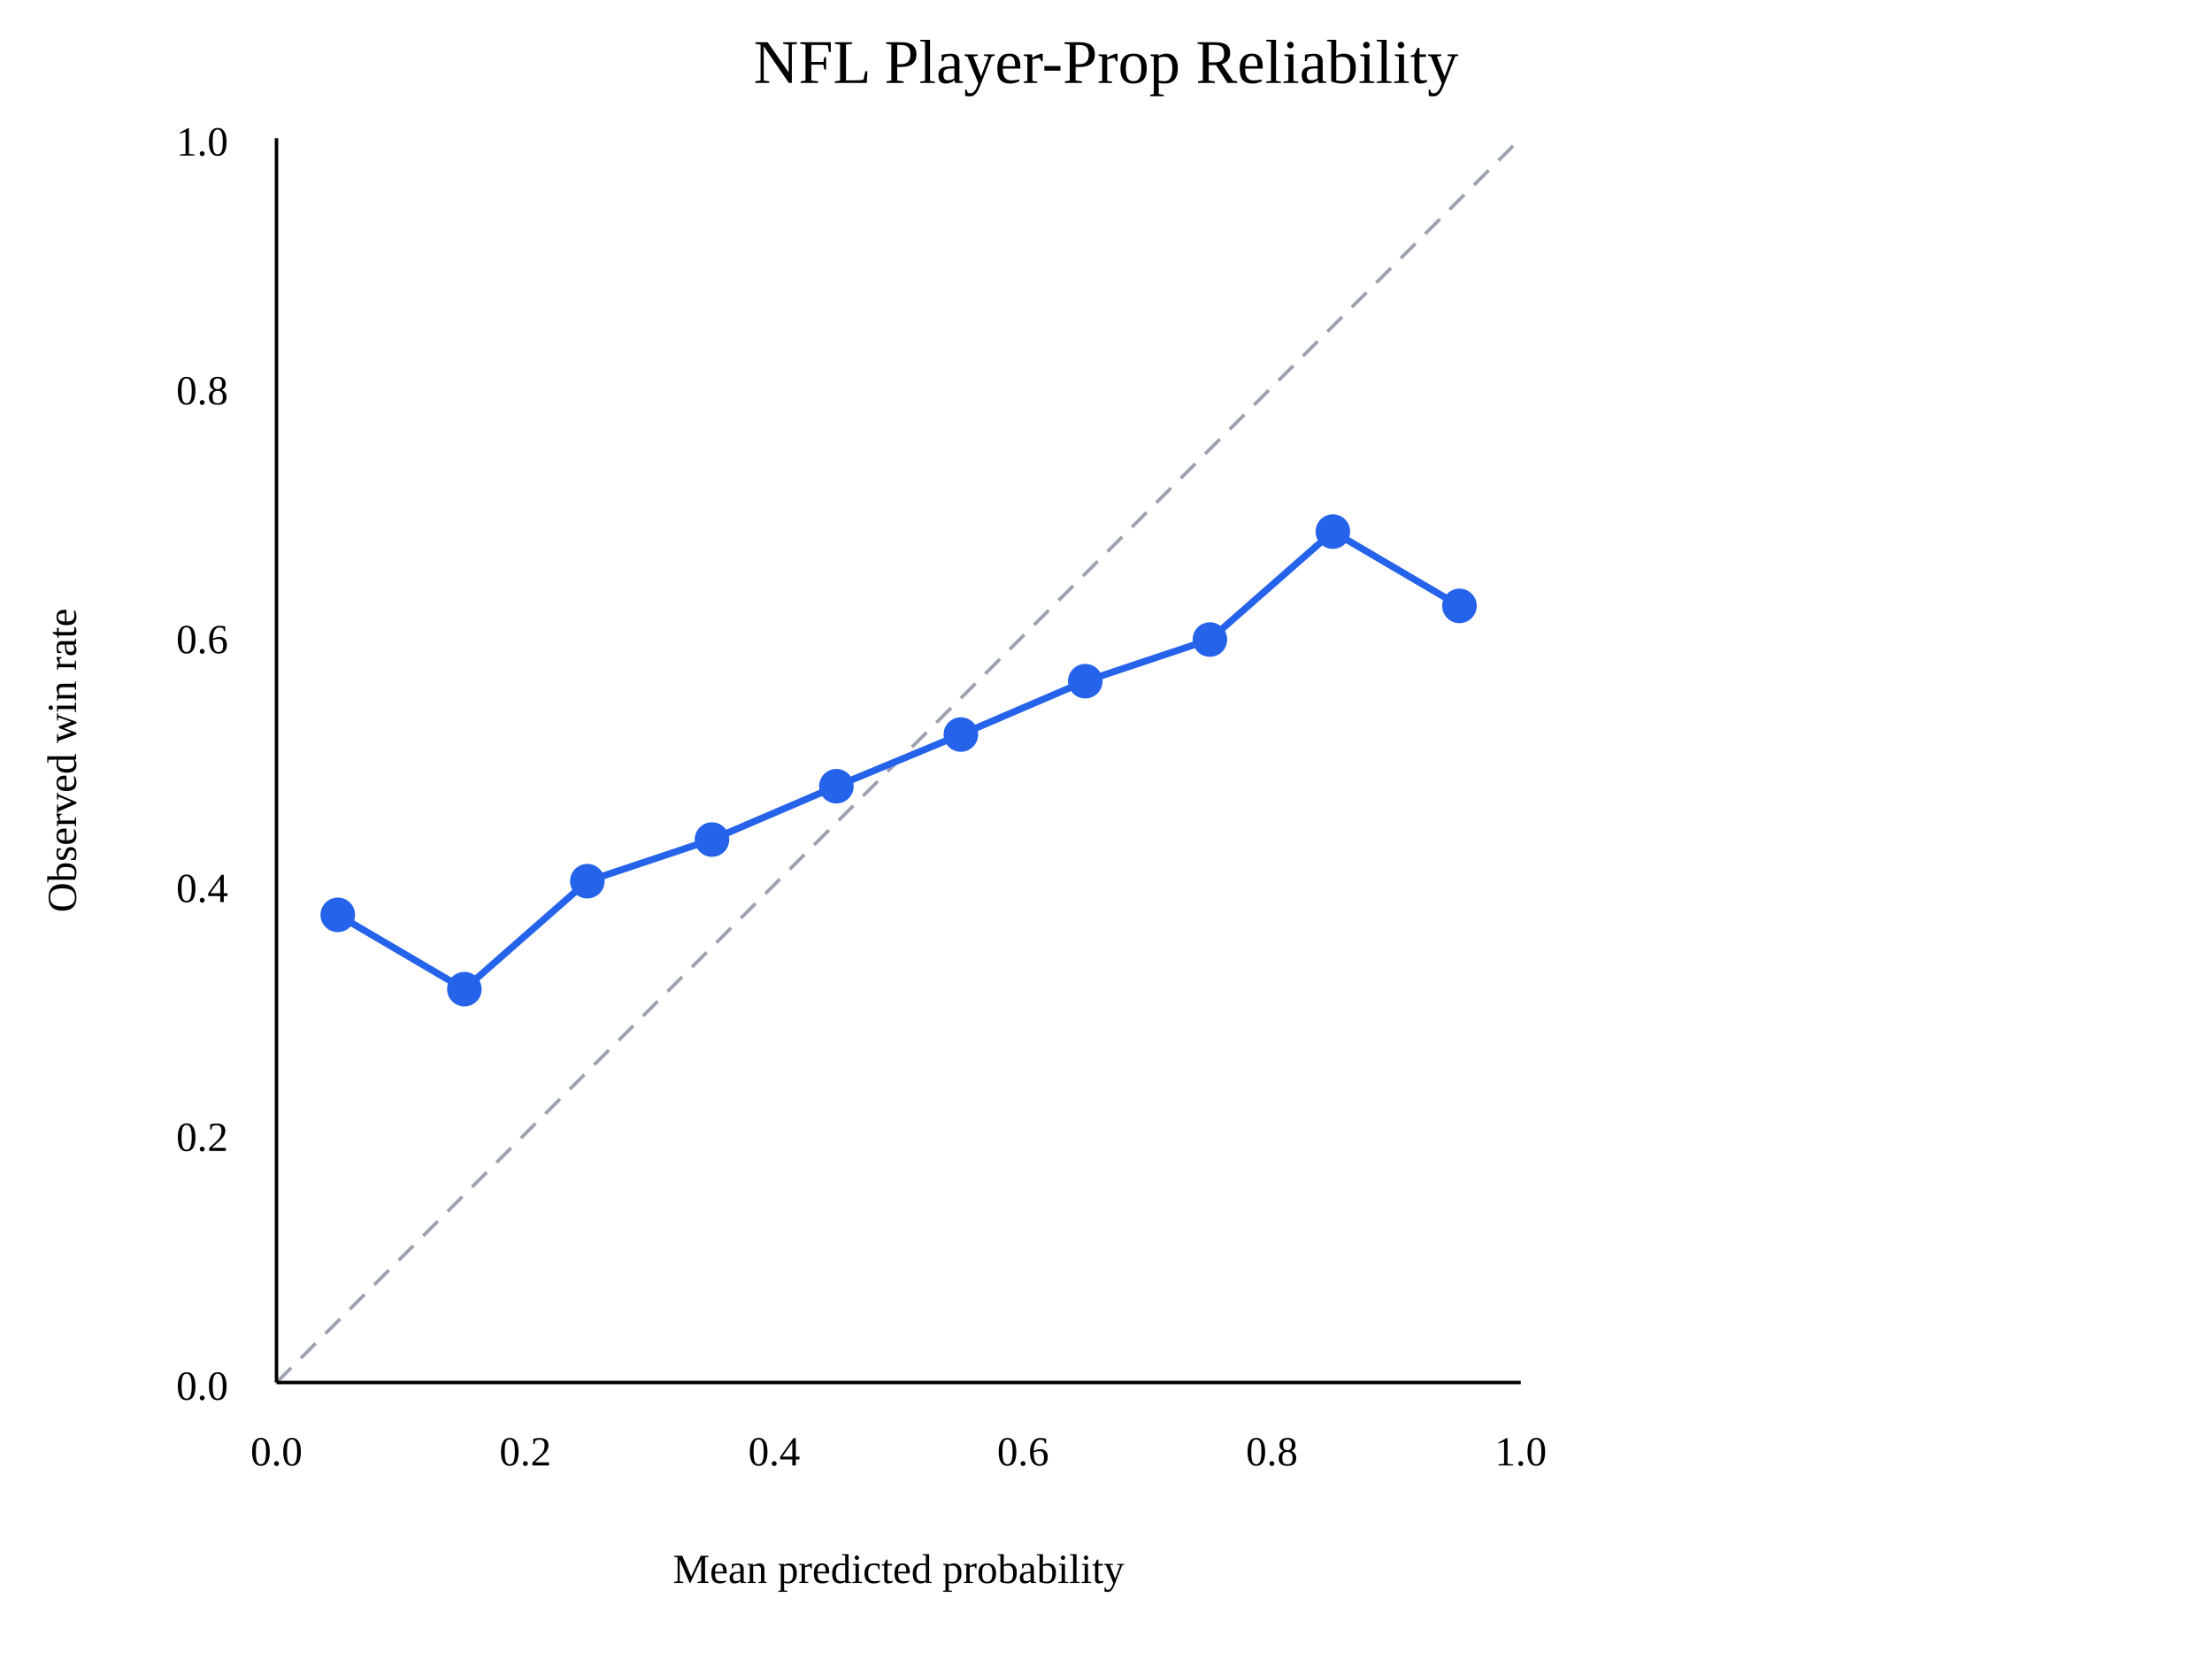
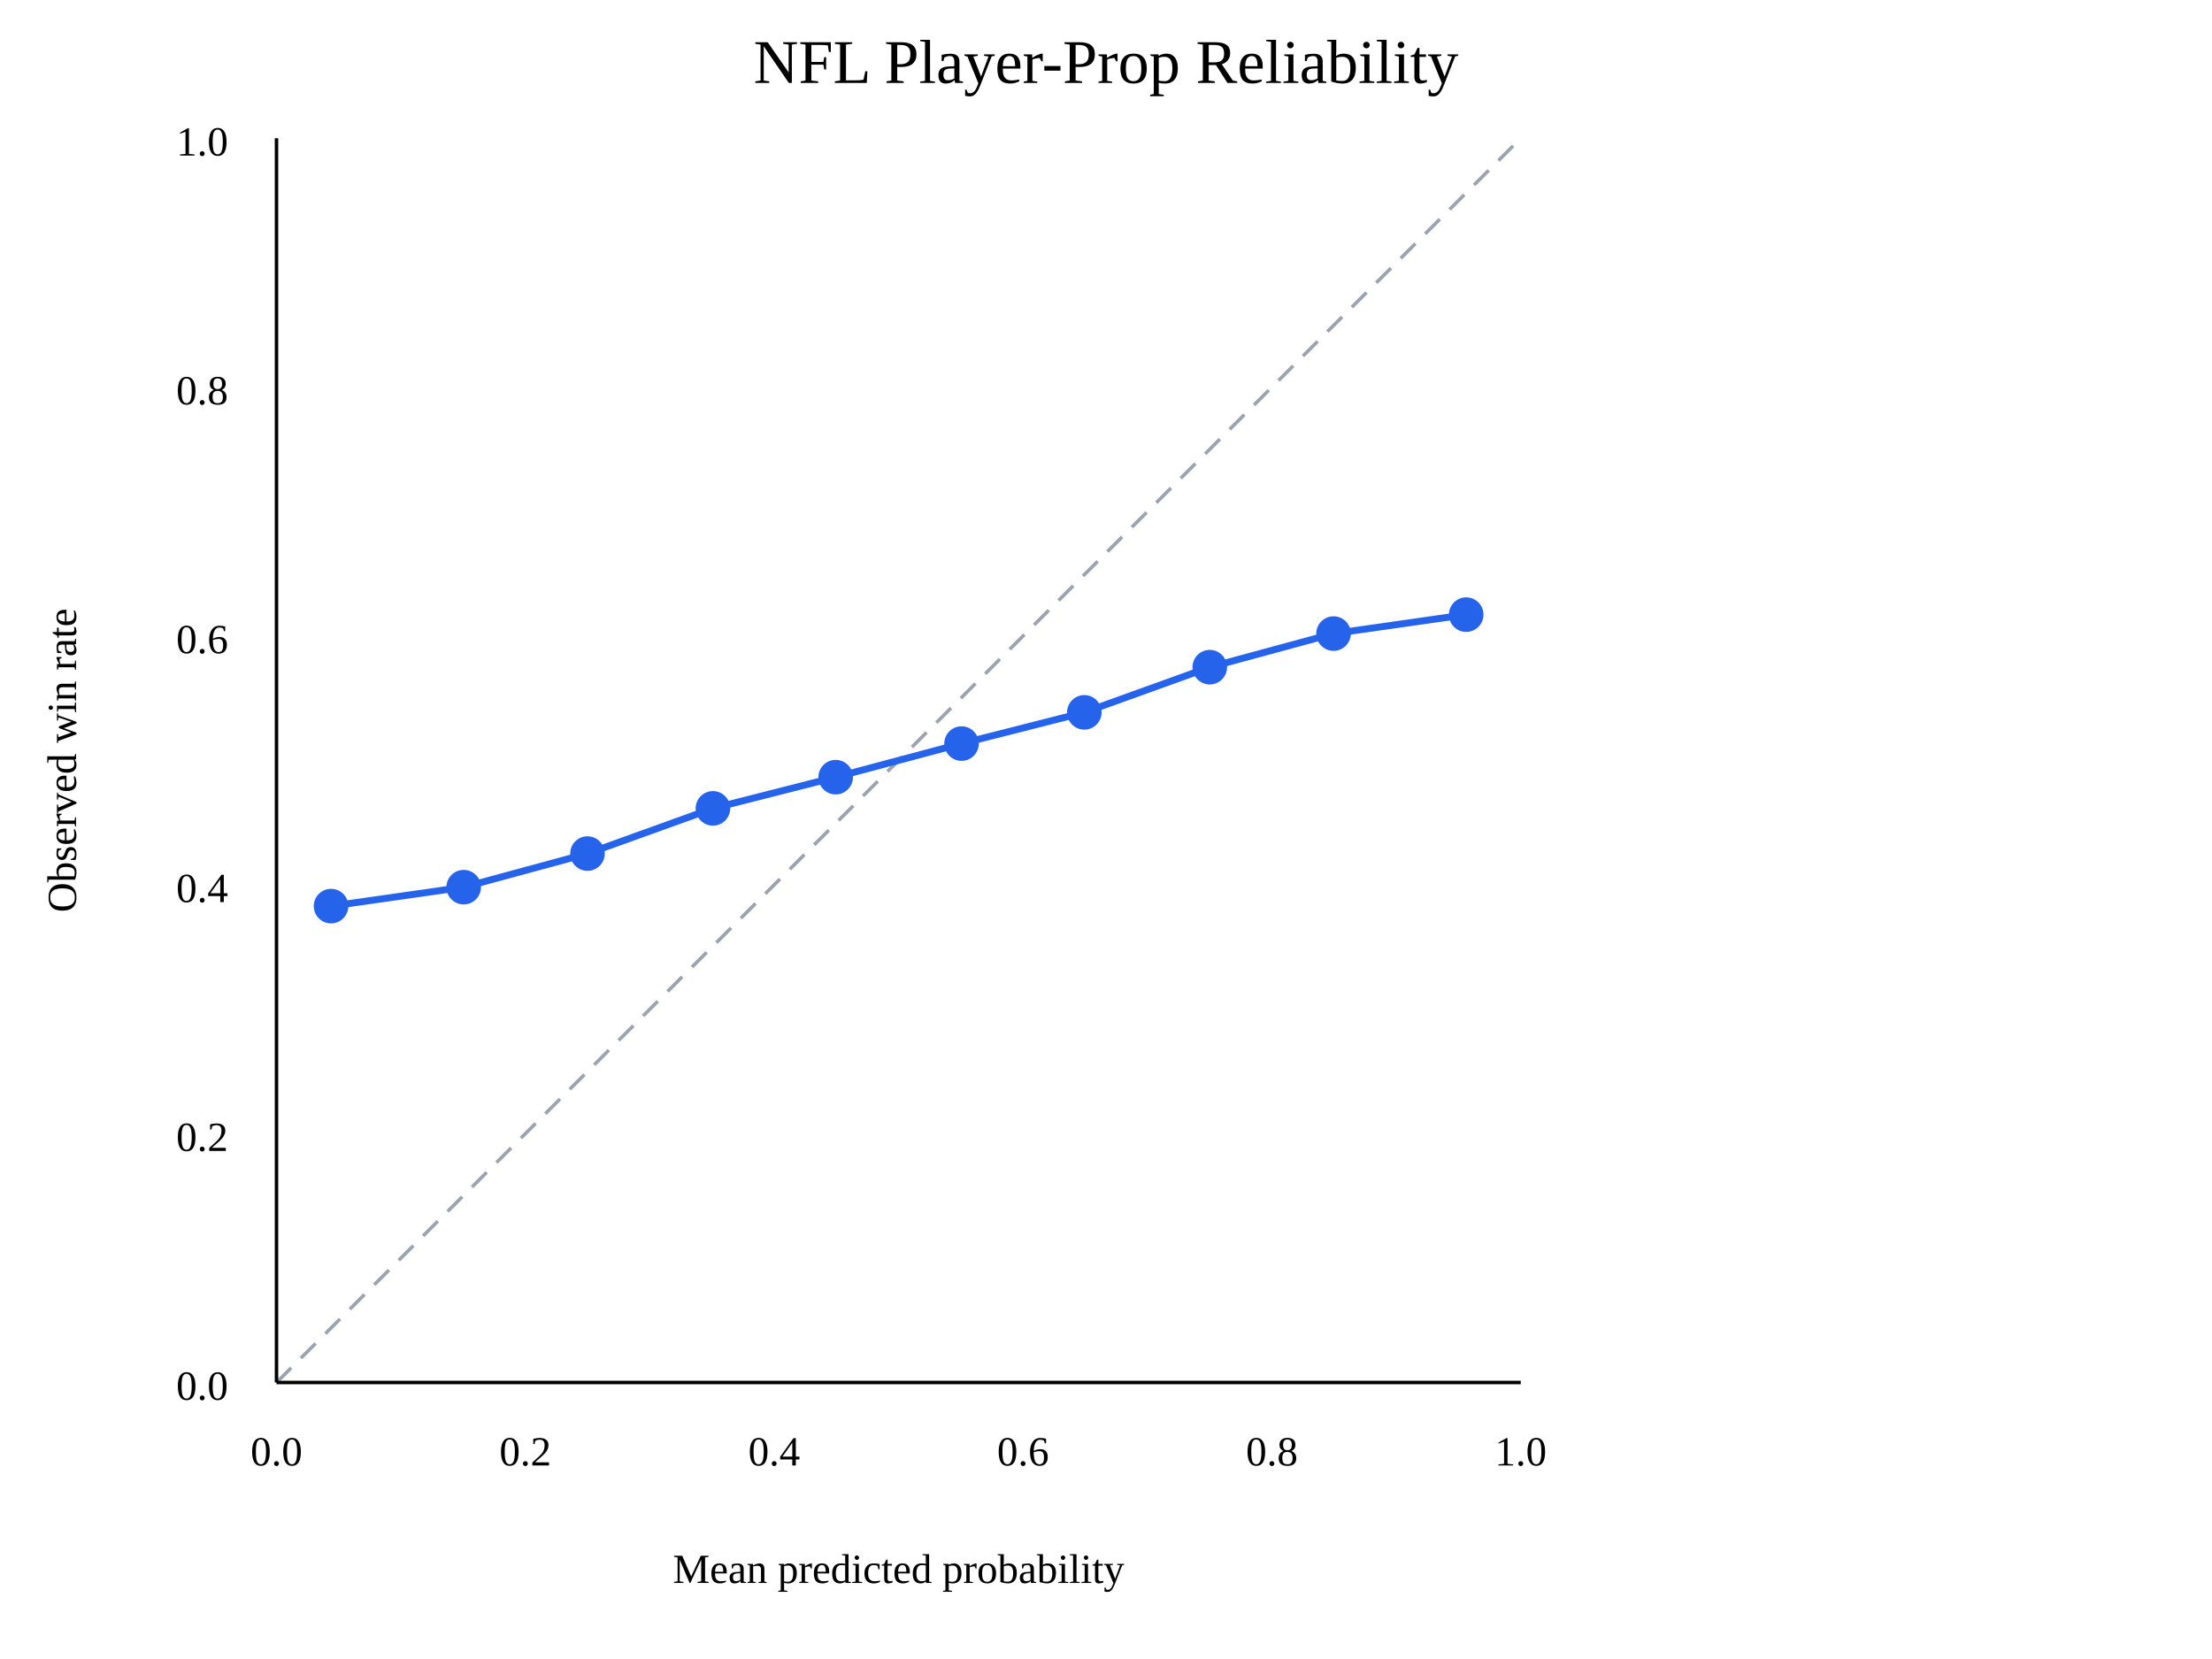
<svg xmlns="http://www.w3.org/2000/svg" width="640" height="480" viewBox="0 0 640 480">
  <rect width="100%" height="100%" fill="white" />
  <text x="320.0" y="24" text-anchor="middle" font-size="18">NFL Player-Prop Reliability</text>
  <line x1="80" y1="400" x2="440" y2="40" stroke="#9ca3af" stroke-dasharray="6 4" />
  <line x1="80" y1="40" x2="80" y2="400" stroke="black" />
  <line x1="80" y1="400" x2="440" y2="400" stroke="black" />
-   <polyline points="97.730,264.698 134.358,286.194 169.934,254.957 205.999,242.909 241.996,227.476 278.004,212.524 314.001,197.091 350.066,185.043 385.642,153.806 422.270,175.302" fill="none" stroke="#2563eb" stroke-width="2" />
-   <circle cx="97.730" cy="264.698" r="5" fill="#2563eb" />
-   <circle cx="134.358" cy="286.194" r="5" fill="#2563eb" />
-   <circle cx="169.934" cy="254.957" r="5" fill="#2563eb" />
-   <circle cx="205.999" cy="242.909" r="5" fill="#2563eb" />
-   <circle cx="241.996" cy="227.476" r="5" fill="#2563eb" />
-   <circle cx="278.004" cy="212.524" r="5" fill="#2563eb" />
-   <circle cx="314.001" cy="197.091" r="5" fill="#2563eb" />
-   <circle cx="350.066" cy="185.043" r="5" fill="#2563eb" />
-   <circle cx="385.642" cy="153.806" r="5" fill="#2563eb" />
-   <circle cx="422.270" cy="175.302" r="5" fill="#2563eb" />
+   <polyline points="95.785,262.166 134.162,256.687 169.977,246.966 206.274,233.889 241.792,224.859 278.208,215.141 313.726,206.111 350.023,193.034 385.838,183.313 424.215,177.834" fill="none" stroke="#2563eb" stroke-width="2" />
+   <circle cx="95.785" cy="262.166" r="5" fill="#2563eb" />
+   <circle cx="134.162" cy="256.687" r="5" fill="#2563eb" />
+   <circle cx="169.977" cy="246.966" r="5" fill="#2563eb" />
+   <circle cx="206.274" cy="233.889" r="5" fill="#2563eb" />
+   <circle cx="241.792" cy="224.859" r="5" fill="#2563eb" />
+   <circle cx="278.208" cy="215.141" r="5" fill="#2563eb" />
+   <circle cx="313.726" cy="206.111" r="5" fill="#2563eb" />
+   <circle cx="350.023" cy="193.034" r="5" fill="#2563eb" />
+   <circle cx="385.838" cy="183.313" r="5" fill="#2563eb" />
+   <circle cx="424.215" cy="177.834" r="5" fill="#2563eb" />
  <text x="80.000" y="424" text-anchor="middle">0.0</text>
  <text x="66" y="405.000" text-anchor="end">0.0</text>
  <text x="152.000" y="424" text-anchor="middle">0.2</text>
  <text x="66" y="333.000" text-anchor="end">0.2</text>
  <text x="224.000" y="424" text-anchor="middle">0.4</text>
  <text x="66" y="261.000" text-anchor="end">0.4</text>
  <text x="296.000" y="424" text-anchor="middle">0.6</text>
  <text x="66" y="189.000" text-anchor="end">0.6</text>
  <text x="368.000" y="424" text-anchor="middle">0.8</text>
  <text x="66" y="117.000" text-anchor="end">0.8</text>
  <text x="440.000" y="424" text-anchor="middle">1.0</text>
  <text x="66" y="45.000" text-anchor="end">1.0</text>
  <text x="260.0" y="458" text-anchor="middle">Mean predicted probability</text>
  <text x="22" y="220.0" text-anchor="middle" transform="rotate(-90 22 220.0)">Observed win rate</text>
</svg>
